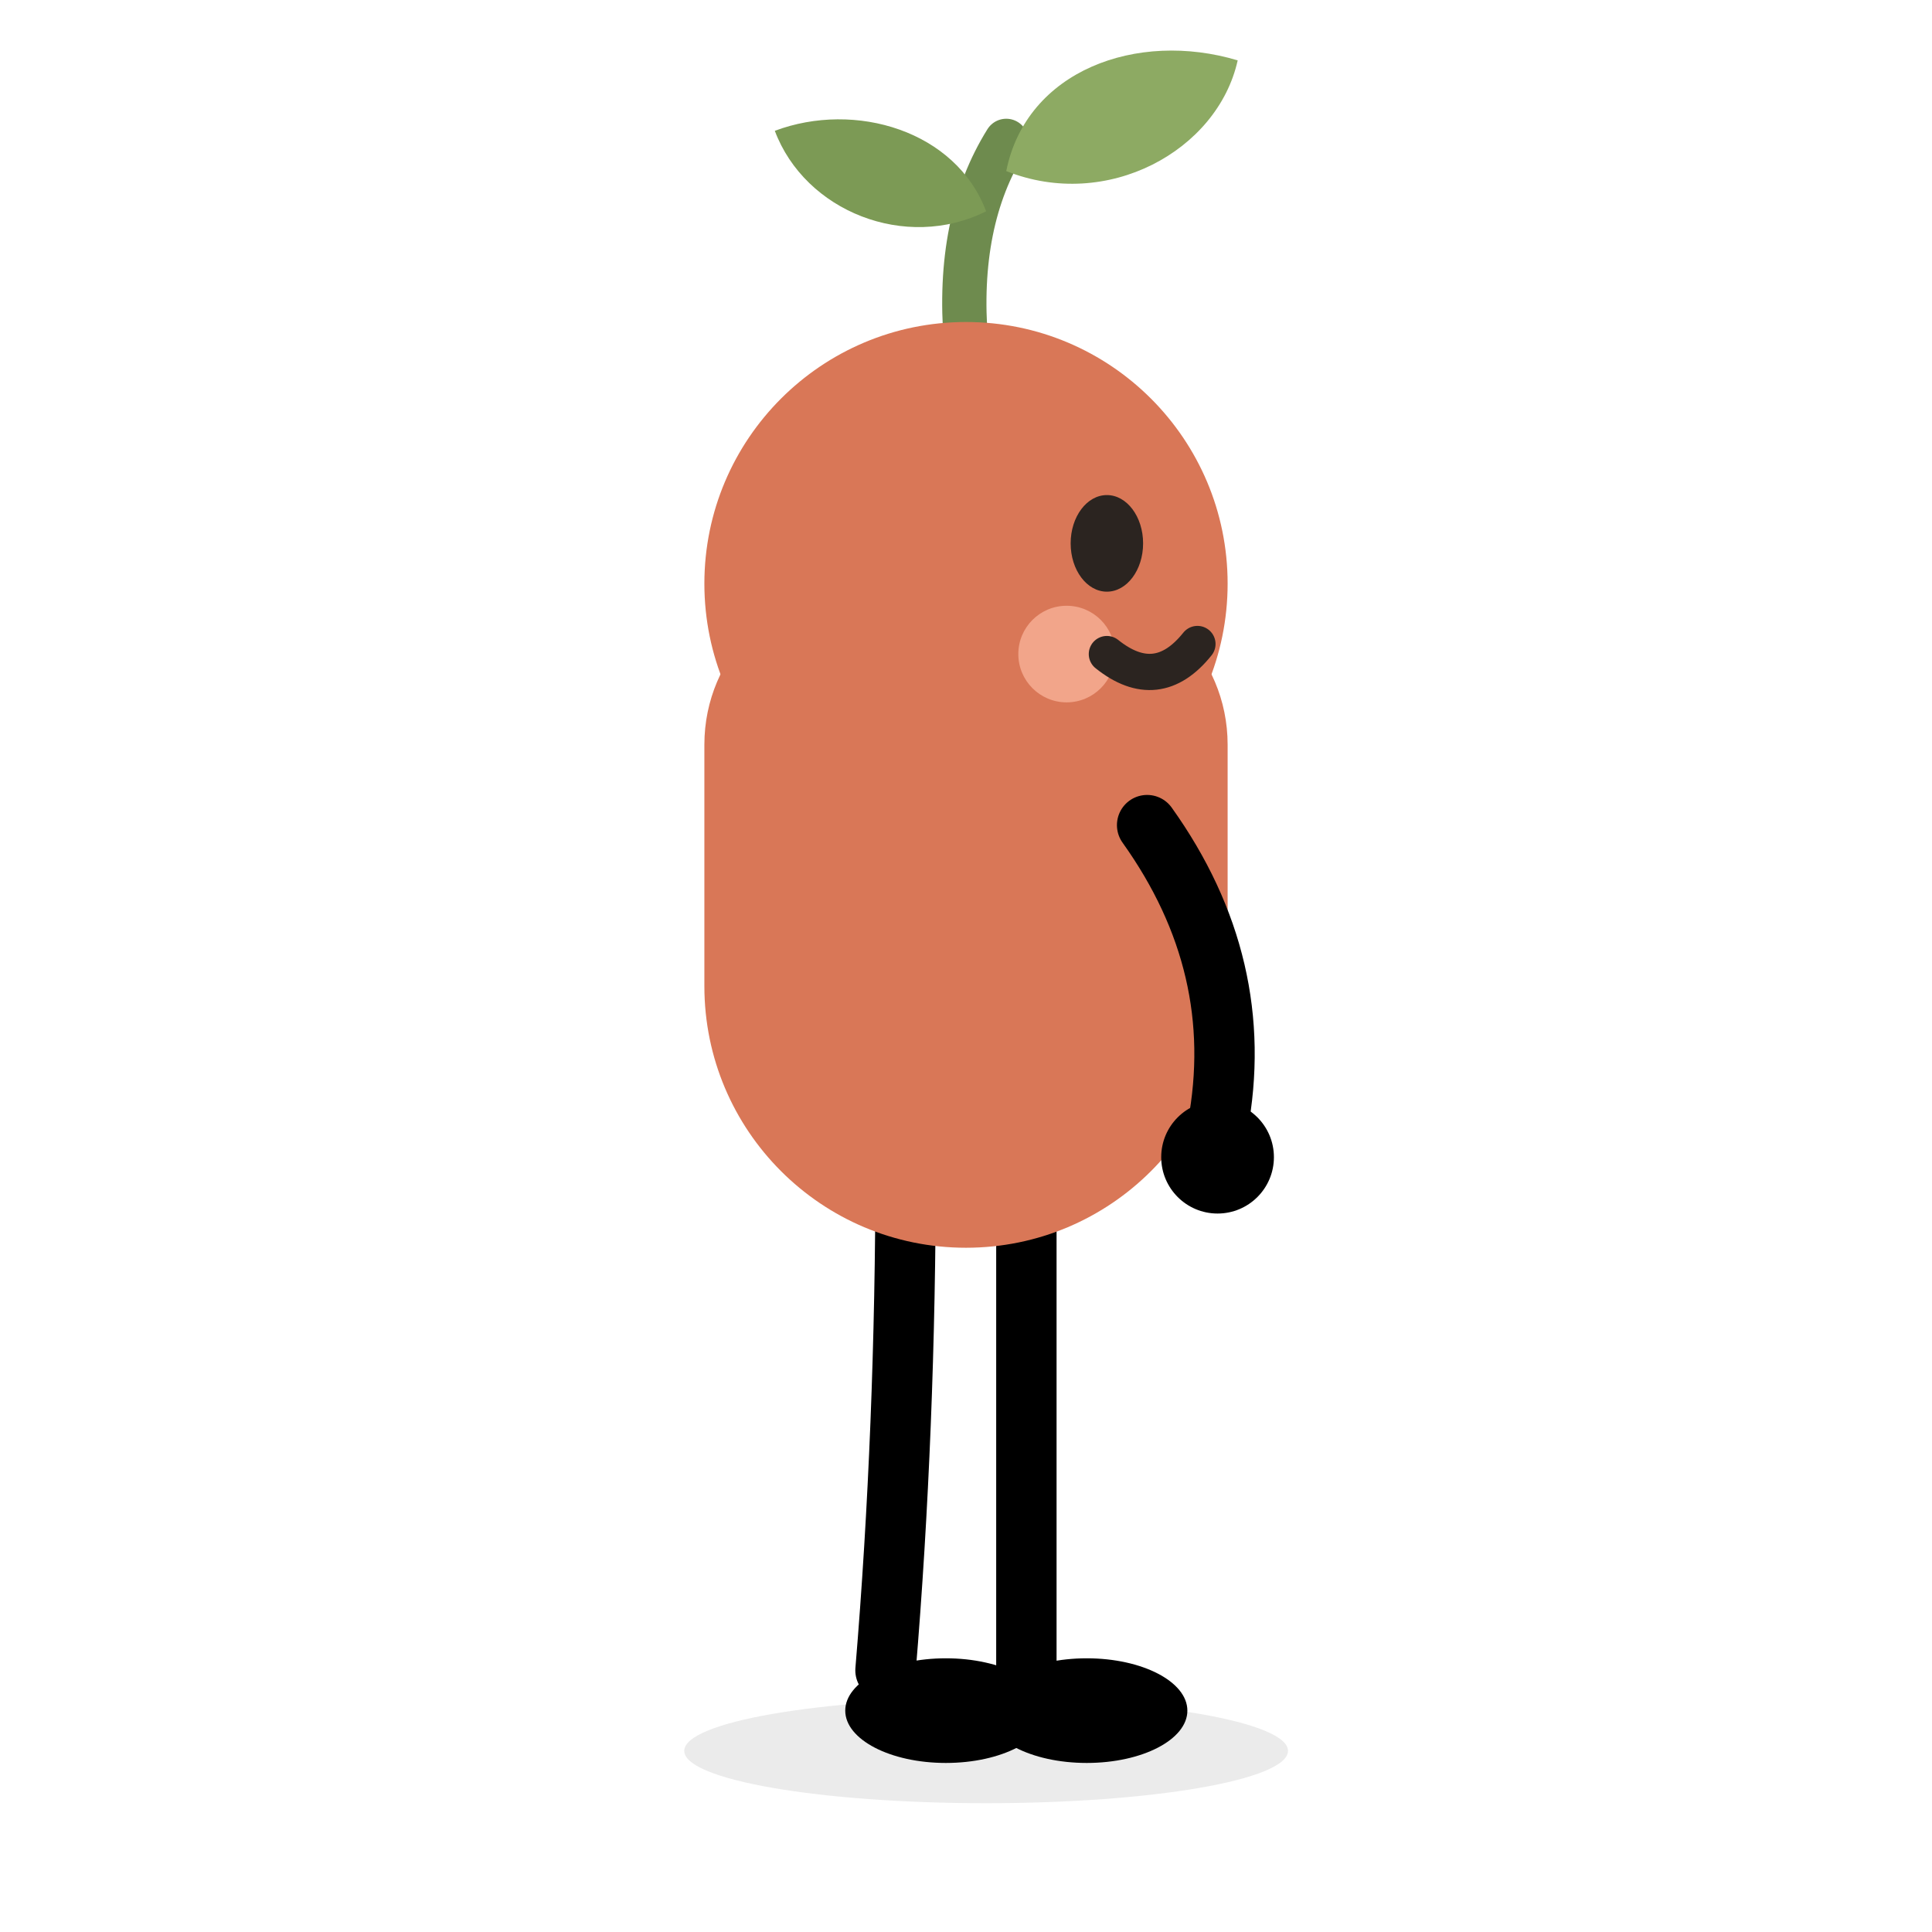
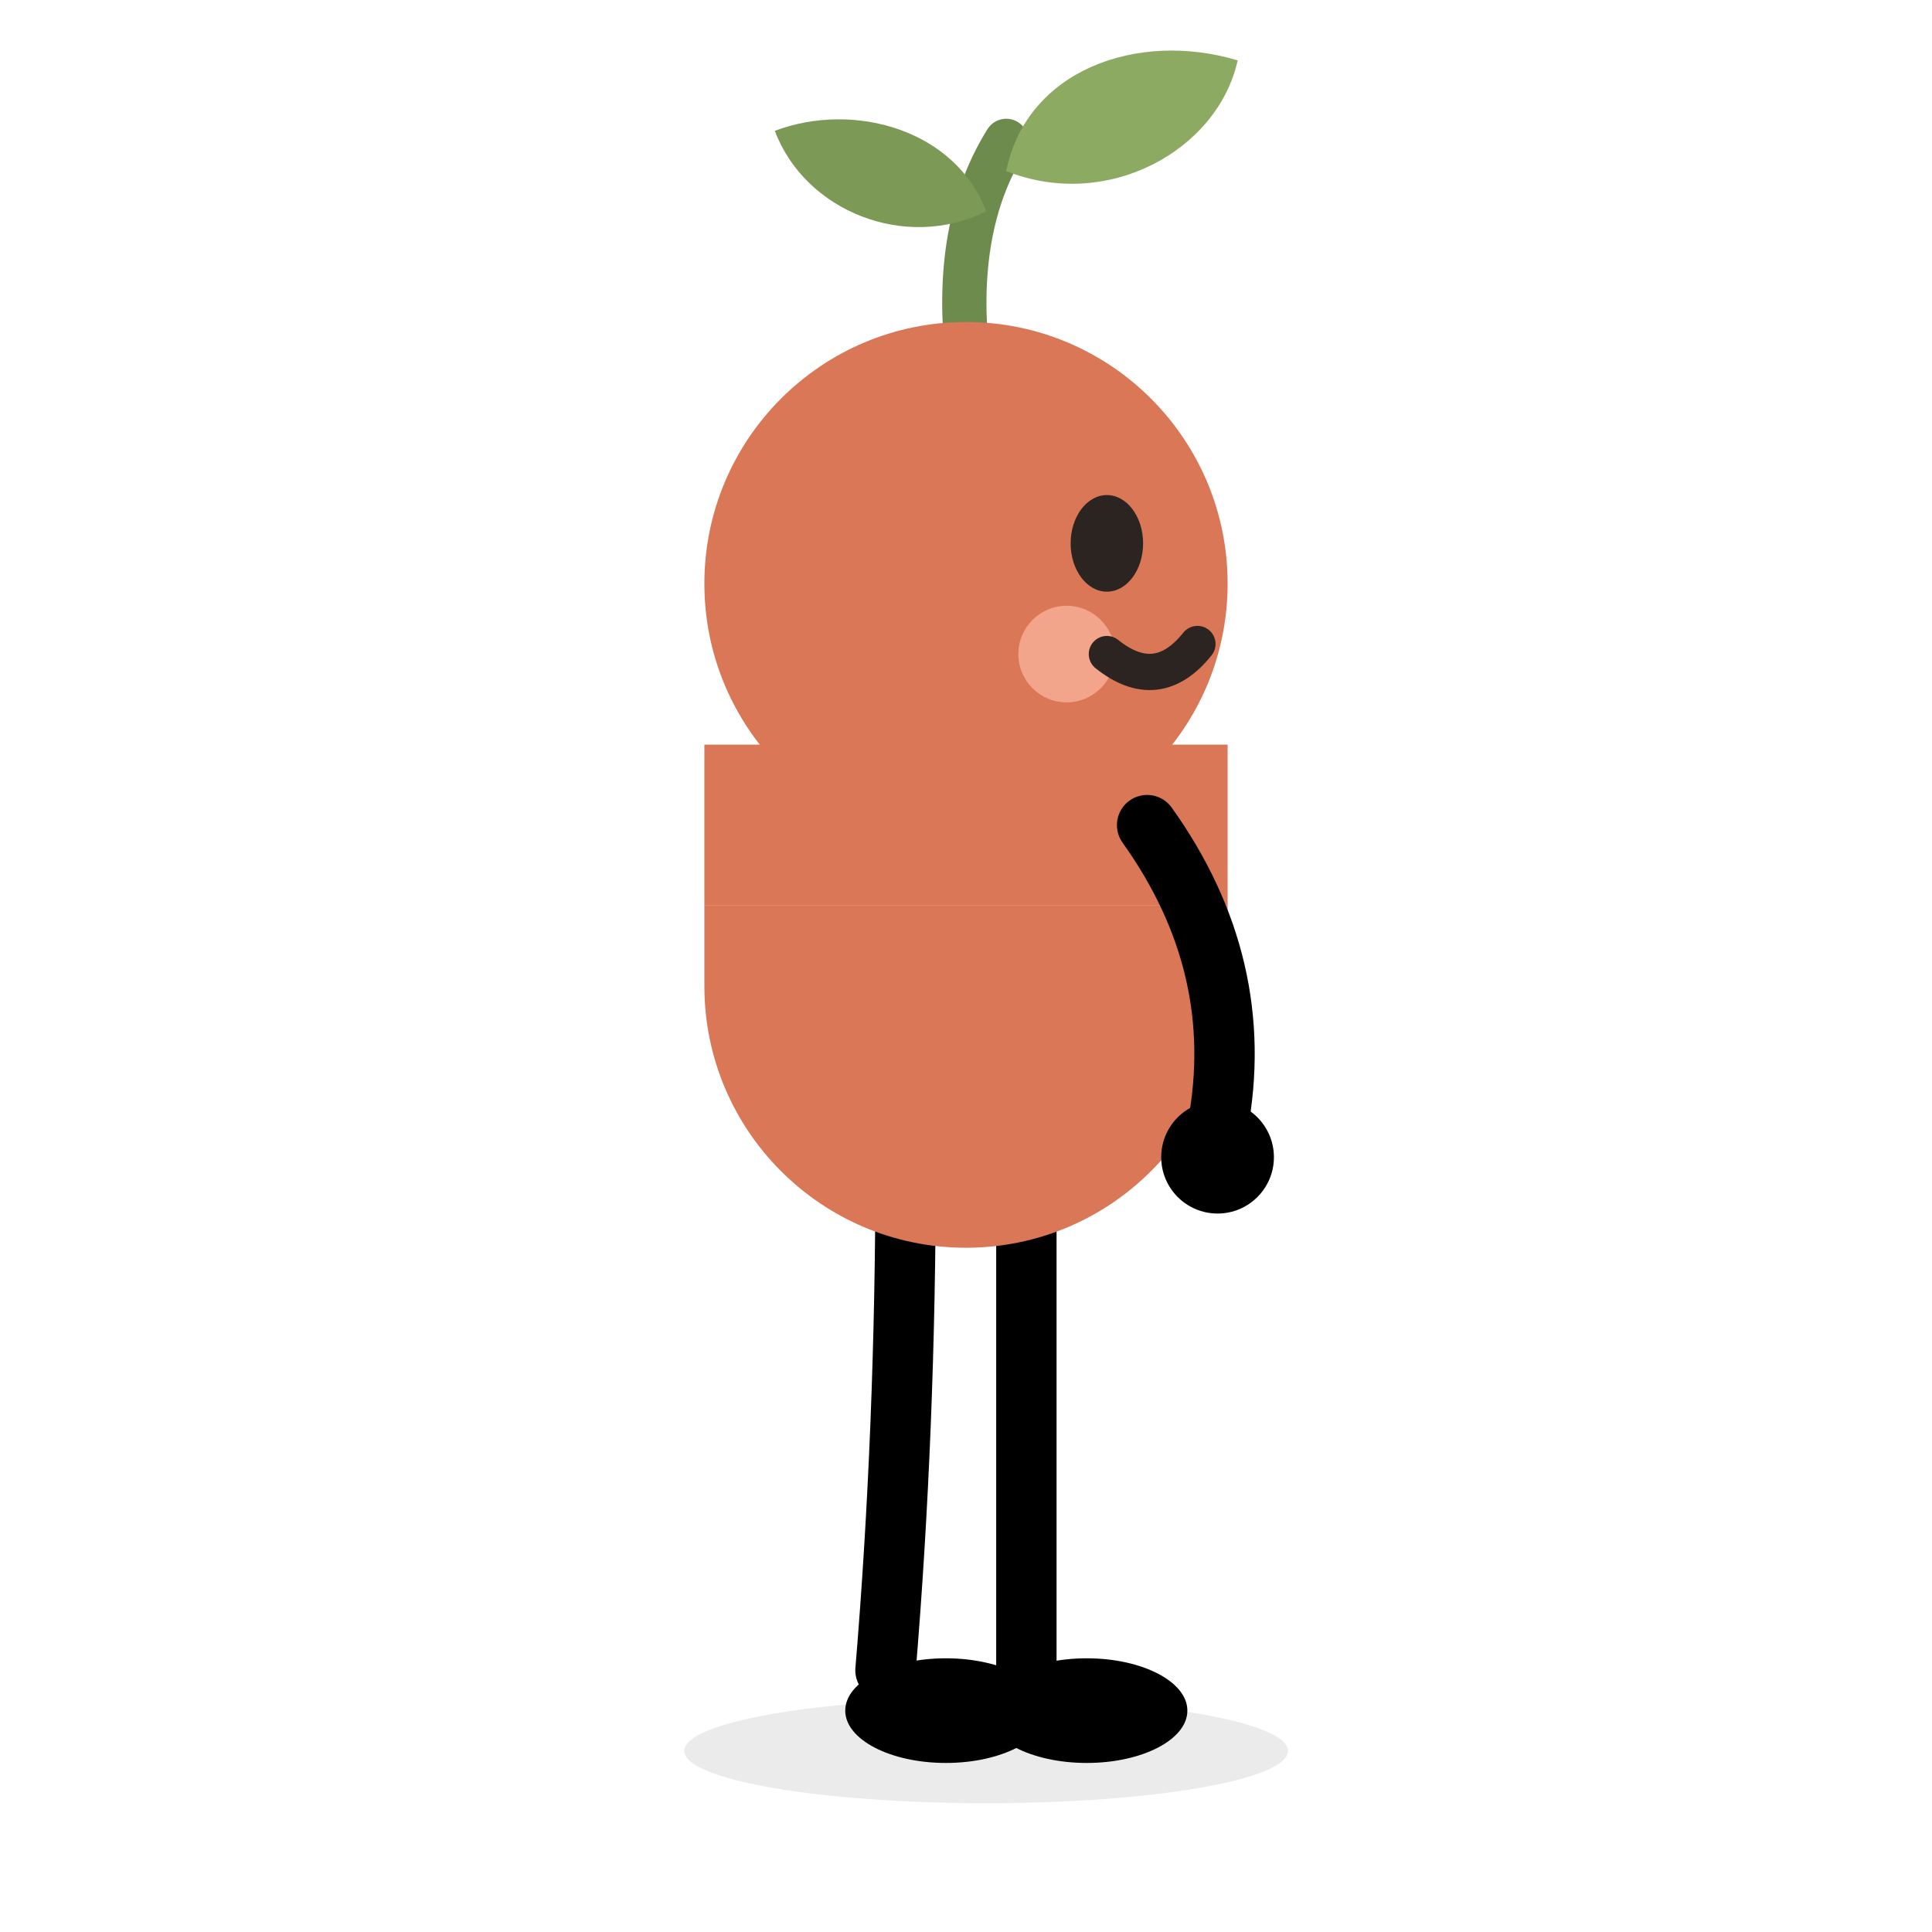
<svg xmlns="http://www.w3.org/2000/svg" width="96" height="96" viewBox="0 0 96 96" fill="none" stroke="currentColor" stroke-width="3" stroke-linecap="round" stroke-linejoin="round" data-figure="chin-tuck">
  <ellipse cx="49" cy="87" rx="15" ry="2.6" fill="currentColor" stroke="none" opacity="0.08" />
  <g data-part="legs">
    <path d="M45 58 Q45 71 44 83" />
    <path d="M51 58 Q51 71 51 83" />
    <ellipse cx="47" cy="85" rx="5" ry="2.6" fill="currentColor" stroke="none" />
    <ellipse cx="54" cy="85" rx="5" ry="2.6" fill="currentColor" stroke="none" />
  </g>
-   <path data-part="body" d="M43 29 L53 29 A8 8 0 0 1 61 37 L61 49 A13 13 0 0 1 48 62 A13 13 0 0 1 35 49 L35 37 A8 8 0 0 1 43 29 Z" fill="#D97757" stroke="none" />
+   <path data-part="body" data-neck="bridge" d="M35 45 L61 45 L61 49 A13 13 0 0 1 48 62 A13 13 0 0 1 35 49 Z" fill="#D97757" stroke="none" />
+   <path data-part="neck" d="M35 37 L61 37 L61 45 L35 45 Z" fill="#D97757" stroke="none">
+     <animate attributeName="d" values="M35 37 L61 37 L61 45 L35 45 Z;M28 37 L54 37 L61 45 L35 45 Z;M28 37 L54 37 L61 45 L35 45 Z;M35 37 L61 37 L61 45 L35 45 Z" keyTimes="0;0.3;0.7;1" calcMode="spline" keySplines="0.45 0 0.55 1;0 0 1 1;0.45 0 0.55 1" dur="2.4s" repeatCount="indefinite" />
+   </path>
  <path d="M57 41 Q62 48 60.5 56" />
  <circle cx="60.5" cy="57.5" r="2.8" fill="currentColor" stroke="none" />
  <g data-part="head">
    <animateTransform attributeName="transform" type="translate" values="0 0;-7 0;-7 0;0 0" keyTimes="0;0.3;0.7;1" calcMode="spline" keySplines="0.45 0 0.55 1;0 0 1 1;0.45 0 0.55 1" dur="2.4s" repeatCount="indefinite" />
    <g data-part="topper">
      <animateTransform attributeName="transform" type="rotate" values="0 48 17;10 48 17;3 48 17;3 48 17;-6 48 17;0 48 17" keyTimes="0;0.3;0.45;0.7;0.9;1" calcMode="spline" keySplines="0.45 0 0.55 1;0.45 0 0.55 1;0 0 1 1;0.45 0 0.55 1;0.45 0 0.55 1" dur="2.4s" repeatCount="indefinite" />
      <path d="M48 17 Q47.5 11 50 7" stroke="#6E8B4E" stroke-width="2.2" />
      <path d="M50 8.5 C51 3.5 56.5 1.5 61.5 3 C60.5 7.5 55 10.5 50 8.5 Z" fill="#8DAA63" stroke="none" />
      <path d="M49 10.5 C47.5 6.5 42.5 5 38.5 6.5 C40 10.5 45 12.5 49 10.5 Z" fill="#7C9A55" stroke="none" />
    </g>
    <circle cx="48" cy="29" r="13" fill="#D97757" stroke="none" />
    <g data-part="face">
      <circle cx="53" cy="32.5" r="2.4" fill="#F2A58A" stroke="none" />
      <ellipse cx="55" cy="27" rx="1.8" ry="2.4" fill="#2B2420" stroke="none" />
      <path d="M55 32.5 Q57.5 34.5 59.5 32" stroke="#2B2420" stroke-width="1.8" />
      <path d="M52 39.5 Q55 41 57.5 39" stroke="#A9502F" stroke-width="1.6" opacity="0">
        <animate attributeName="opacity" values="0;1;1;0" keyTimes="0;0.3;0.7;1" dur="2.4s" repeatCount="indefinite" />
      </path>
    </g>
  </g>
  <path data-part="cue" d="M79 27 L68 27 M72 23 L68 27 L72 31" stroke="#C4623F" stroke-width="2.4" opacity="0">
    <animate attributeName="opacity" values="0;1;1;0;0" keyTimes="0;0.15;0.65;0.8;1" dur="2.4s" repeatCount="indefinite" />
    <animateTransform attributeName="transform" type="translate" values="0 0;-4 0;-4 0" keyTimes="0;0.3;1" dur="2.4s" repeatCount="indefinite" />
  </path>
</svg>
